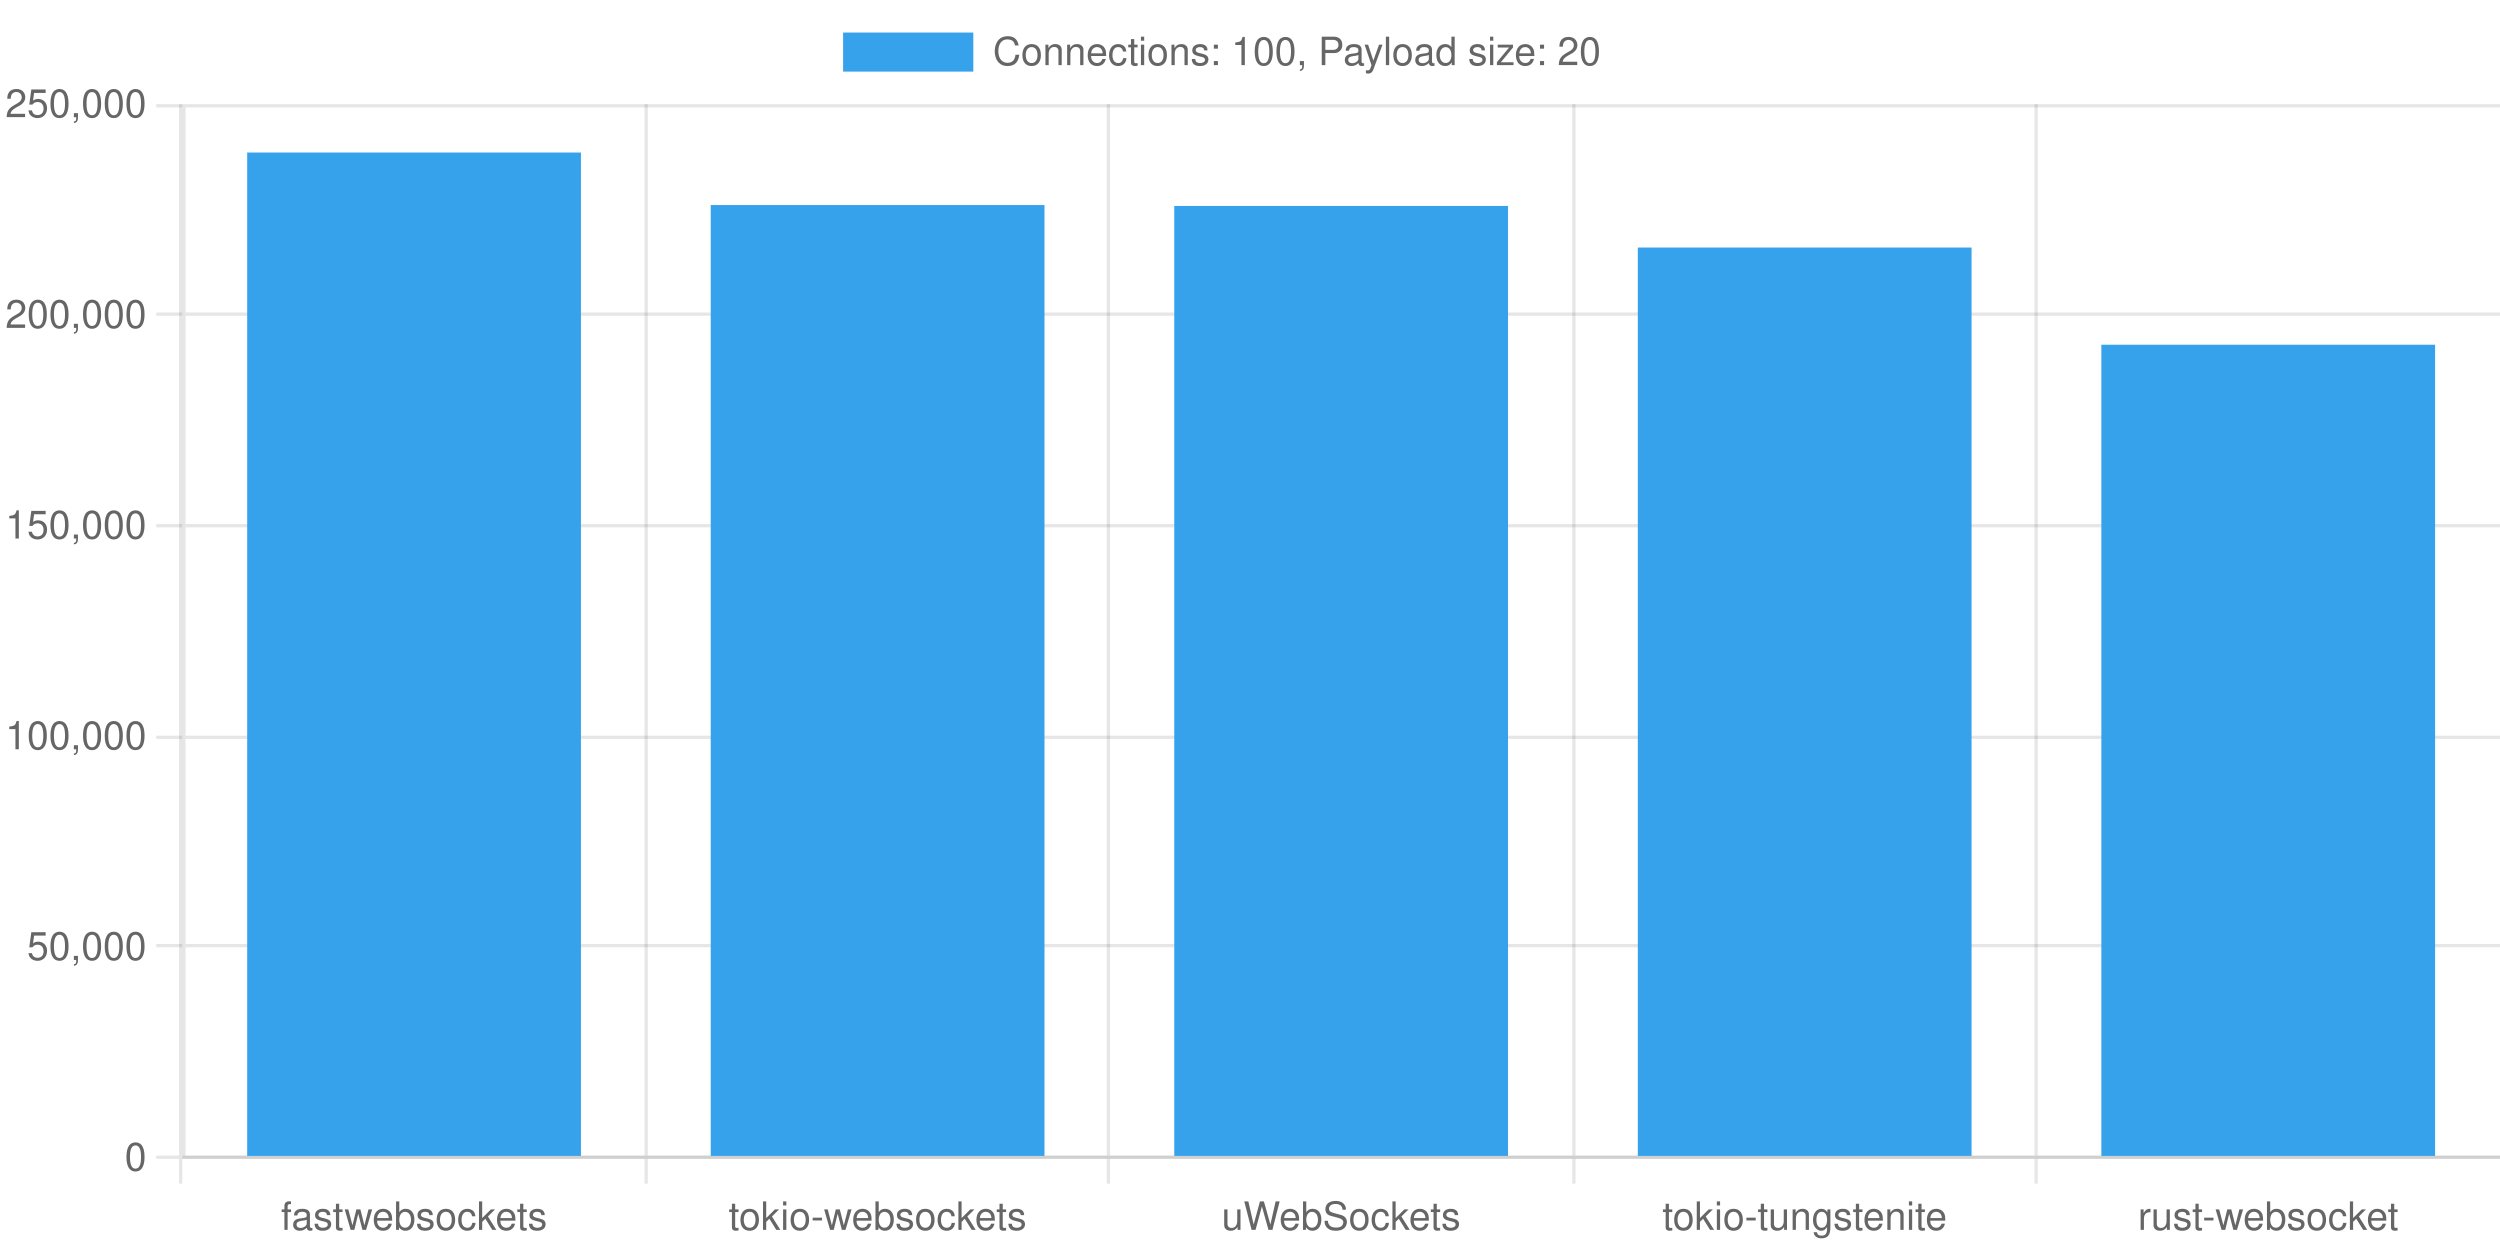
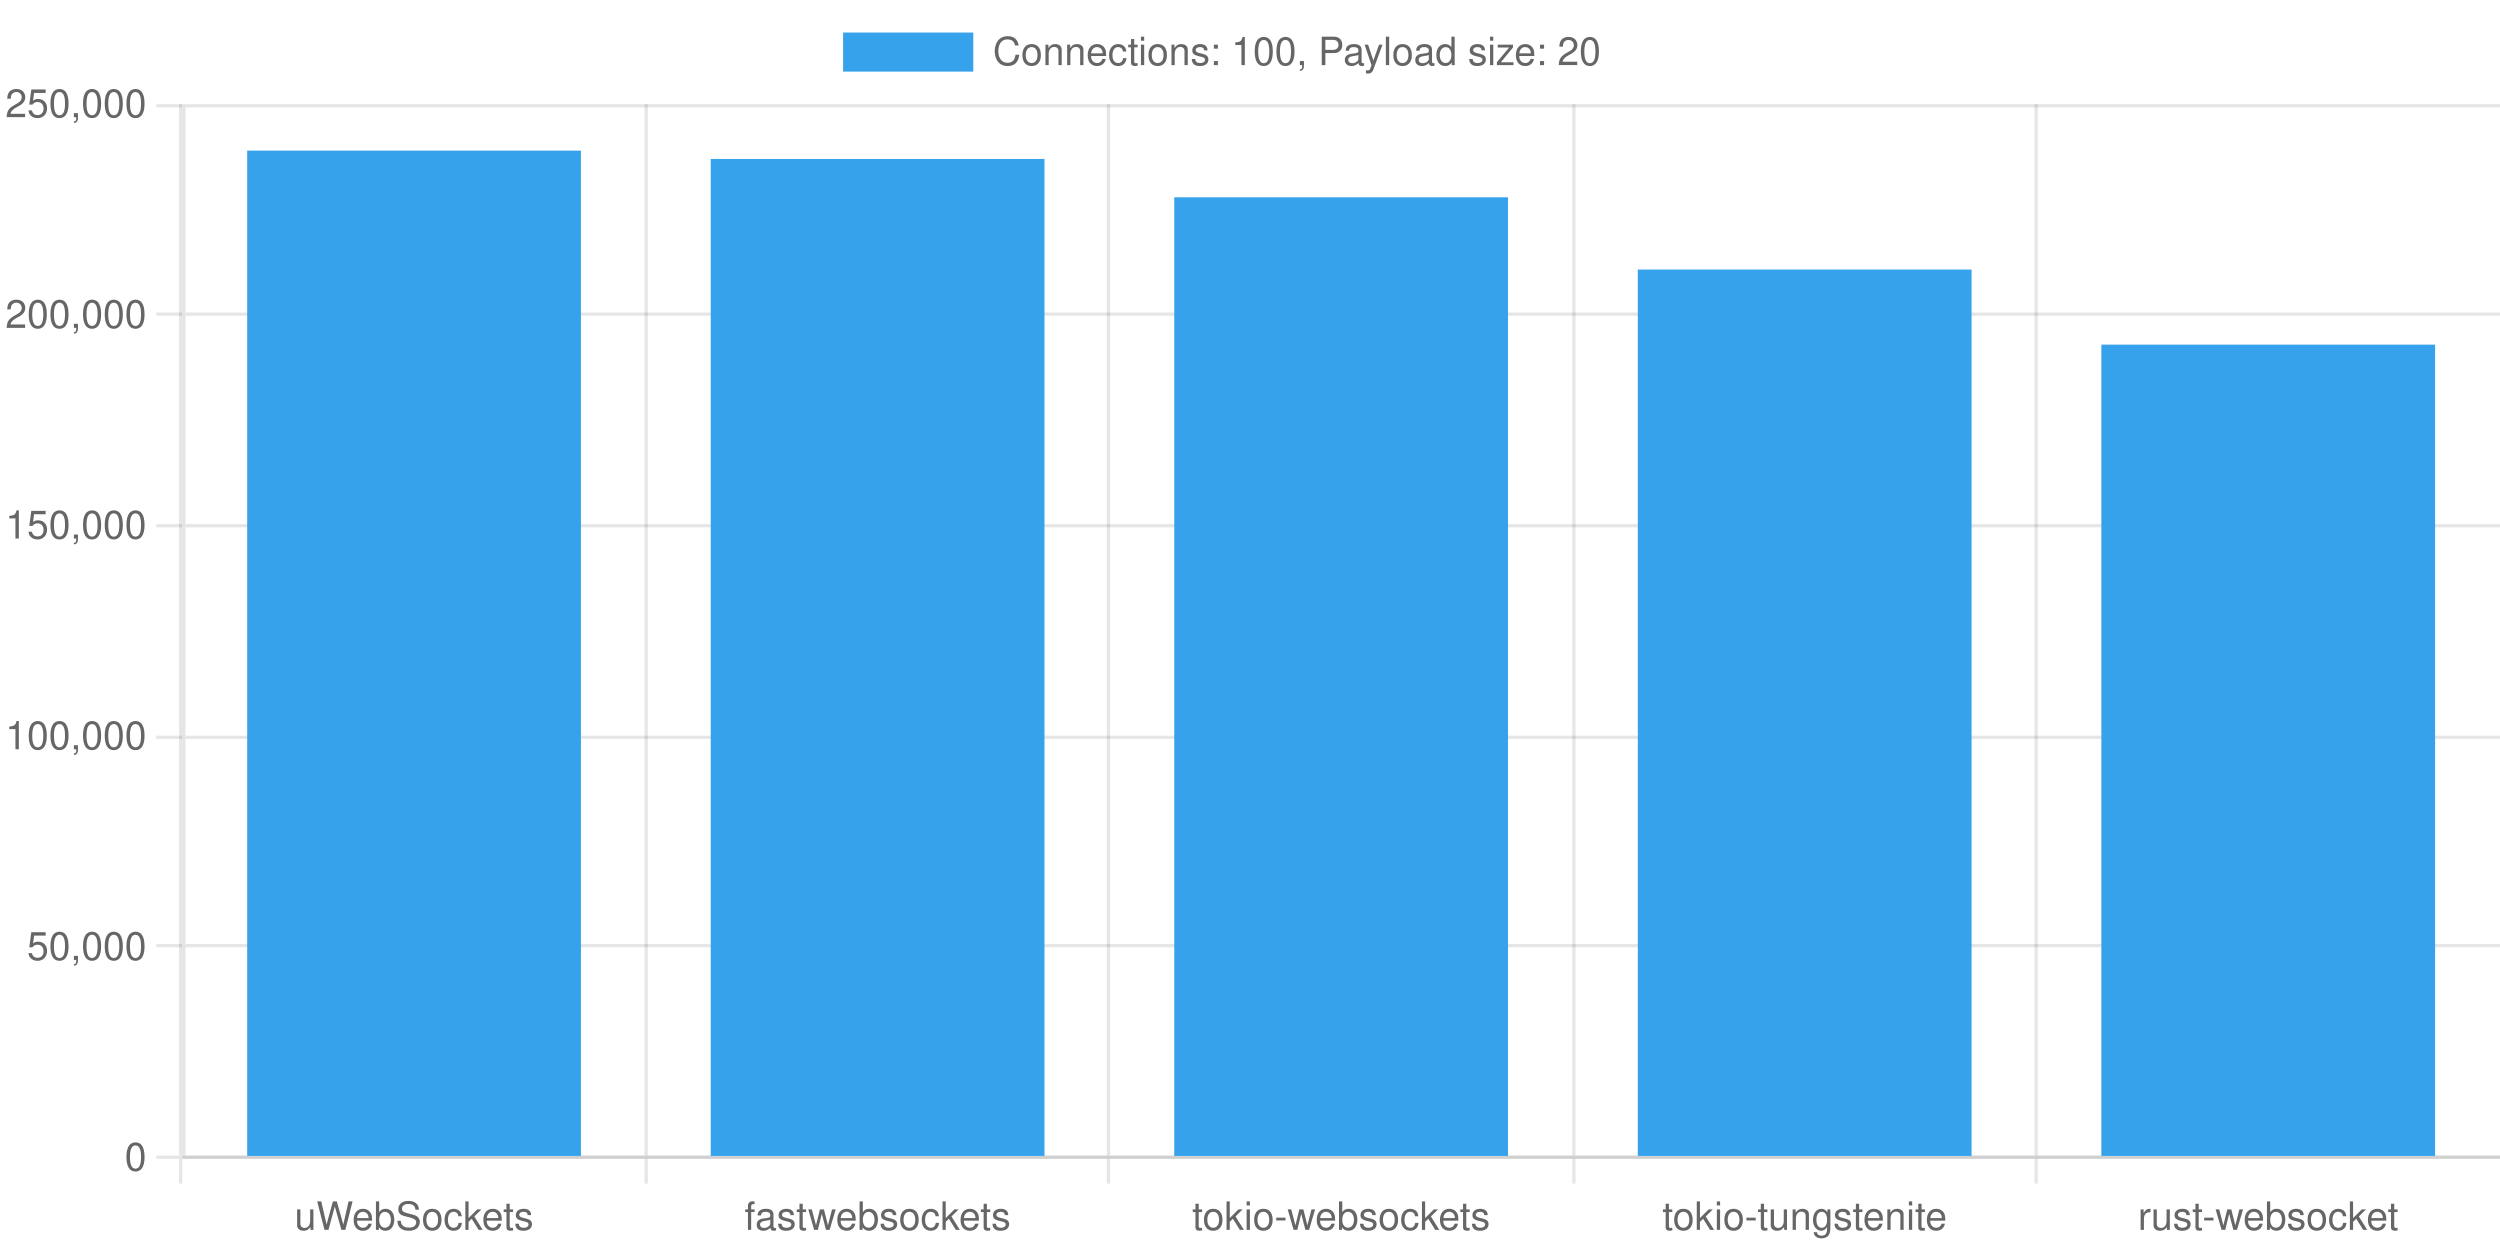
<svg xmlns="http://www.w3.org/2000/svg" version="1.1" width="768px" height="384px" viewBox="0 0 768 384">
  <defs>
    <clipPath id="clip-1" fill-rule="nonzero">
      <path d="M 0,0 L 0,32 768,32 768,0 Z" />
    </clipPath>
    <clipPath id="clip-2" fill-rule="nonzero">
      <path d="M 0,355.6 L 0,384 768,384 768,355.6 Z" />
    </clipPath>
    <clipPath id="clip-3" fill-rule="nonzero">
      <path d="M 0,0 L 0,384 56,384 56,0 Z" />
    </clipPath>
    <clipPath id="clip-4" fill-rule="nonzero">
      <path d="M 56,32 L 56,355.6 768,355.6 768,32 Z" />
    </clipPath>
  </defs>
  <g stroke="none" fill="transparent" fill-rule="nonzero" fill-opacity="1">
    <rect x="0" y="0" width="768" height="384" transform="matrix(1 0 0 1 0 0)" />
  </g>
  <g stroke="rgb(0,0,0)" stroke-width="1" stroke-linecap="butt" stroke-linejoin="miter" stroke-miterlimit="4" stroke-opacity="0.1" fill="none">
    <path d="M 55.5,32 L 55.5,355" />
  </g>
  <g stroke="rgb(0,0,0)" stroke-width="1" stroke-linecap="butt" stroke-linejoin="miter" stroke-miterlimit="4" stroke-opacity="0.1" fill="none">
    <path d="M 55.5,356 L 55.5,363.6" />
  </g>
  <g stroke="rgb(0,0,0)" stroke-width="1" stroke-linecap="butt" stroke-linejoin="miter" stroke-miterlimit="4" stroke-opacity="0.1" fill="none">
    <path d="M 198.5,32 L 198.5,355" />
  </g>
  <g stroke="rgb(0,0,0)" stroke-width="1" stroke-linecap="butt" stroke-linejoin="miter" stroke-miterlimit="4" stroke-opacity="0.1" fill="none">
    <path d="M 198.5,356 L 198.5,363.6" />
  </g>
  <g stroke="rgb(0,0,0)" stroke-width="1" stroke-linecap="butt" stroke-linejoin="miter" stroke-miterlimit="4" stroke-opacity="0.1" fill="none">
    <path d="M 340.5,32 L 340.5,355" />
  </g>
  <g stroke="rgb(0,0,0)" stroke-width="1" stroke-linecap="butt" stroke-linejoin="miter" stroke-miterlimit="4" stroke-opacity="0.1" fill="none">
    <path d="M 340.5,356 L 340.5,363.6" />
  </g>
  <g stroke="rgb(0,0,0)" stroke-width="1" stroke-linecap="butt" stroke-linejoin="miter" stroke-miterlimit="4" stroke-opacity="0.1" fill="none">
    <path d="M 483.5,32 L 483.5,355" />
  </g>
  <g stroke="rgb(0,0,0)" stroke-width="1" stroke-linecap="butt" stroke-linejoin="miter" stroke-miterlimit="4" stroke-opacity="0.1" fill="none">
    <path d="M 483.5,356 L 483.5,363.6" />
  </g>
  <g stroke="rgb(0,0,0)" stroke-width="1" stroke-linecap="butt" stroke-linejoin="miter" stroke-miterlimit="4" stroke-opacity="0.1" fill="none">
    <path d="M 625.5,32 L 625.5,355" />
  </g>
  <g stroke="rgb(0,0,0)" stroke-width="1" stroke-linecap="butt" stroke-linejoin="miter" stroke-miterlimit="4" stroke-opacity="0.1" fill="none">
    <path d="M 625.5,356 L 625.5,363.6" />
  </g>
  <g stroke="rgb(0,0,0)" stroke-width="1" stroke-linecap="butt" stroke-linejoin="miter" stroke-miterlimit="4" stroke-opacity="0.1" fill="none">
    <path d="M 768.5,32 L 768.5,355" />
  </g>
  <g stroke="rgb(0,0,0)" stroke-width="1" stroke-linecap="butt" stroke-linejoin="miter" stroke-miterlimit="4" stroke-opacity="0.1" fill="none">
    <path d="M 768.5,356 L 768.5,363.6" />
  </g>
  <g stroke="rgb(0,0,0)" stroke-width="1" stroke-linecap="butt" stroke-linejoin="miter" stroke-miterlimit="4" stroke-opacity="0.1" fill="none">
    <path d="M 57,355.5 L 768,355.5" />
  </g>
  <g stroke="rgb(0,0,0)" stroke-width="1" stroke-linecap="butt" stroke-linejoin="miter" stroke-miterlimit="4" stroke-opacity="0.1" fill="none">
    <path d="M 48,355.5 L 56,355.5" />
  </g>
  <g stroke="rgb(0,0,0)" stroke-width="1" stroke-linecap="butt" stroke-linejoin="miter" stroke-miterlimit="4" stroke-opacity="0.1" fill="none">
    <path d="M 57,290.5 L 768,290.5" />
  </g>
  <g stroke="rgb(0,0,0)" stroke-width="1" stroke-linecap="butt" stroke-linejoin="miter" stroke-miterlimit="4" stroke-opacity="0.1" fill="none">
    <path d="M 48,290.5 L 56,290.5" />
  </g>
  <g stroke="rgb(0,0,0)" stroke-width="1" stroke-linecap="butt" stroke-linejoin="miter" stroke-miterlimit="4" stroke-opacity="0.1" fill="none">
    <path d="M 57,226.5 L 768,226.5" />
  </g>
  <g stroke="rgb(0,0,0)" stroke-width="1" stroke-linecap="butt" stroke-linejoin="miter" stroke-miterlimit="4" stroke-opacity="0.1" fill="none">
    <path d="M 48,226.5 L 56,226.5" />
  </g>
  <g stroke="rgb(0,0,0)" stroke-width="1" stroke-linecap="butt" stroke-linejoin="miter" stroke-miterlimit="4" stroke-opacity="0.1" fill="none">
    <path d="M 57,161.5 L 768,161.5" />
  </g>
  <g stroke="rgb(0,0,0)" stroke-width="1" stroke-linecap="butt" stroke-linejoin="miter" stroke-miterlimit="4" stroke-opacity="0.1" fill="none">
    <path d="M 48,161.5 L 56,161.5" />
  </g>
  <g stroke="rgb(0,0,0)" stroke-width="1" stroke-linecap="butt" stroke-linejoin="miter" stroke-miterlimit="4" stroke-opacity="0.1" fill="none">
    <path d="M 57,96.5 L 768,96.5" />
  </g>
  <g stroke="rgb(0,0,0)" stroke-width="1" stroke-linecap="butt" stroke-linejoin="miter" stroke-miterlimit="4" stroke-opacity="0.1" fill="none">
    <path d="M 48,96.5 L 56,96.5" />
  </g>
  <g stroke="rgb(0,0,0)" stroke-width="1" stroke-linecap="butt" stroke-linejoin="miter" stroke-miterlimit="4" stroke-opacity="0.1" fill="none">
    <path d="M 57,32.5 L 768,32.5" />
  </g>
  <g stroke="rgb(0,0,0)" stroke-width="1" stroke-linecap="butt" stroke-linejoin="miter" stroke-miterlimit="4" stroke-opacity="0.1" fill="none">
    <path d="M 48,32.5 L 56,32.5" />
  </g>
  <g stroke="none" fill="rgb(54,162,235)" fill-rule="nonzero" fill-opacity="1" clip-path="url(#clip-1)">
    <path d="M 259,10 L 259,22 299,22 299,10 Z" />
  </g>
  <g stroke="none" fill="#666" fill-rule="nonzero" fill-opacity="1" clip-path="url(#clip-1)">
    <text style="font:normal 12px 'Helvetica Neue', 'Helvetica', 'Arial', sans-serif;" text-anchor="start" dominant-baseline="middle" transform="matrix(1 0 0 1 0 0)">
      <tspan x="305" y="16">Connections: 100, Payload size: 20</tspan>
    </text>
  </g>
  <g stroke="rgb(0,0,0)" stroke-width="1" stroke-linecap="butt" stroke-linejoin="miter" stroke-miterlimit="4" stroke-opacity="0.1" fill="none">
    <path d="M 56,355.5 L 769,355.5" />
  </g>
  <g stroke="none" fill="#666" fill-rule="nonzero" fill-opacity="1" clip-path="url(#clip-2)">
    <text style="font:normal 12px 'Helvetica Neue', 'Helvetica', 'Arial', sans-serif;" text-anchor="middle" dominant-baseline="middle" transform="matrix(1 0 0 1 127.2 366.6)">
+       <tspan x="0" y="7.2">uWebSockets</tspan>
+     </text>
+   </g>
+   <g stroke="none" fill="#666" fill-rule="nonzero" fill-opacity="1" clip-path="url(#clip-2)">
+     <text style="font:normal 12px 'Helvetica Neue', 'Helvetica', 'Arial', sans-serif;" text-anchor="middle" dominant-baseline="middle" transform="matrix(1 0 0 1 269.6 366.6)">
      <tspan x="0" y="7.2">fastwebsockets</tspan>
    </text>
  </g>
  <g stroke="none" fill="#666" fill-rule="nonzero" fill-opacity="1" clip-path="url(#clip-2)">
-     <text style="font:normal 12px 'Helvetica Neue', 'Helvetica', 'Arial', sans-serif;" text-anchor="middle" dominant-baseline="middle" transform="matrix(1 0 0 1 269.6 366.6)">
+     <text style="font:normal 12px 'Helvetica Neue', 'Helvetica', 'Arial', sans-serif;" text-anchor="middle" dominant-baseline="middle" transform="matrix(1 0 0 1 412 366.6)">
      <tspan x="0" y="7.2">tokio-websockets</tspan>
-     </text>
-   </g>
-   <g stroke="none" fill="#666" fill-rule="nonzero" fill-opacity="1" clip-path="url(#clip-2)">
-     <text style="font:normal 12px 'Helvetica Neue', 'Helvetica', 'Arial', sans-serif;" text-anchor="middle" dominant-baseline="middle" transform="matrix(1 0 0 1 412 366.6)">
-       <tspan x="0" y="7.2">uWebSockets</tspan>
    </text>
  </g>
  <g stroke="none" fill="#666" fill-rule="nonzero" fill-opacity="1" clip-path="url(#clip-2)">
    <text style="font:normal 12px 'Helvetica Neue', 'Helvetica', 'Arial', sans-serif;" text-anchor="middle" dominant-baseline="middle" transform="matrix(1 0 0 1 554.4 366.6)">
      <tspan x="0" y="7.2">tokio-tungstenite</tspan>
    </text>
  </g>
  <g stroke="none" fill="#666" fill-rule="nonzero" fill-opacity="1" clip-path="url(#clip-2)">
    <text style="font:normal 12px 'Helvetica Neue', 'Helvetica', 'Arial', sans-serif;" text-anchor="middle" dominant-baseline="middle" transform="matrix(1 0 0 1 696.8 366.6)">
      <tspan x="0" y="7.2">rust-websocket</tspan>
    </text>
  </g>
  <g stroke="rgb(0,0,0)" stroke-width="1" stroke-linecap="butt" stroke-linejoin="miter" stroke-miterlimit="4" stroke-opacity="0.1" fill="none">
    <path d="M 56.5,32 L 56.5,356" />
  </g>
  <g stroke="none" fill="#666" fill-rule="nonzero" fill-opacity="1" clip-path="url(#clip-3)">
    <text style="font:normal 12px 'Helvetica Neue', 'Helvetica', 'Arial', sans-serif;" text-anchor="end" dominant-baseline="middle" transform="matrix(1 0 0 1 45 355.6)">
      <tspan x="0" y="0">0</tspan>
    </text>
  </g>
  <g stroke="none" fill="#666" fill-rule="nonzero" fill-opacity="1" clip-path="url(#clip-3)">
    <text style="font:normal 12px 'Helvetica Neue', 'Helvetica', 'Arial', sans-serif;" text-anchor="end" dominant-baseline="middle" transform="matrix(1 0 0 1 45 290.88)">
      <tspan x="0" y="0">50,000</tspan>
    </text>
  </g>
  <g stroke="none" fill="#666" fill-rule="nonzero" fill-opacity="1" clip-path="url(#clip-3)">
    <text style="font:normal 12px 'Helvetica Neue', 'Helvetica', 'Arial', sans-serif;" text-anchor="end" dominant-baseline="middle" transform="matrix(1 0 0 1 45 226.16)">
      <tspan x="0" y="0">100,000</tspan>
    </text>
  </g>
  <g stroke="none" fill="#666" fill-rule="nonzero" fill-opacity="1" clip-path="url(#clip-3)">
    <text style="font:normal 12px 'Helvetica Neue', 'Helvetica', 'Arial', sans-serif;" text-anchor="end" dominant-baseline="middle" transform="matrix(1 0 0 1 45 161.44)">
      <tspan x="0" y="0">150,000</tspan>
    </text>
  </g>
  <g stroke="none" fill="#666" fill-rule="nonzero" fill-opacity="1" clip-path="url(#clip-3)">
    <text style="font:normal 12px 'Helvetica Neue', 'Helvetica', 'Arial', sans-serif;" text-anchor="end" dominant-baseline="middle" transform="matrix(1 0 0 1 45 96.72)">
      <tspan x="0" y="0">200,000</tspan>
    </text>
  </g>
  <g stroke="none" fill="#666" fill-rule="nonzero" fill-opacity="1" clip-path="url(#clip-3)">
    <text style="font:normal 12px 'Helvetica Neue', 'Helvetica', 'Arial', sans-serif;" text-anchor="end" dominant-baseline="middle" transform="matrix(1 0 0 1 45 32)">
      <tspan x="0" y="0">250,000</tspan>
    </text>
  </g>
  <g stroke="none" fill="rgb(54,162,235)" fill-rule="nonzero" fill-opacity="1" clip-path="url(#clip-4)">
-     <path d="M 75.936,46.857 L 75.936,355.1 178.464,355.1 178.464,46.857 Z" />
+     <path d="M 75.936,46.272 L 75.936,355.1 178.464,355.1 178.464,46.272 Z" />
  </g>
  <g stroke="none" fill="rgb(54,162,235)" fill-rule="nonzero" fill-opacity="1" clip-path="url(#clip-4)">
-     <path d="M 218.336,62.994 L 218.336,355.1 320.864,355.1 320.864,62.994 Z" />
+     <path d="M 218.336,48.837 L 218.336,355.1 320.864,355.1 320.864,48.837 Z" />
  </g>
  <g stroke="none" fill="rgb(54,162,235)" fill-rule="nonzero" fill-opacity="1" clip-path="url(#clip-4)">
-     <path d="M 360.736,63.267 L 360.736,355.1 463.264,355.1 463.264,63.267 Z" />
+     <path d="M 360.736,60.612 L 360.736,355.1 463.264,355.1 463.264,60.612 Z" />
  </g>
  <g stroke="none" fill="rgb(54,162,235)" fill-rule="nonzero" fill-opacity="1" clip-path="url(#clip-4)">
-     <path d="M 503.136,76.043 L 503.136,355.1 605.664,355.1 605.664,76.043 Z" />
+     <path d="M 503.136,82.803 L 503.136,355.1 605.664,355.1 605.664,82.803 Z" />
  </g>
  <g stroke="none" fill="rgb(54,162,235)" fill-rule="nonzero" fill-opacity="1" clip-path="url(#clip-4)">
-     <path d="M 645.536,105.902 L 645.536,355.1 748.064,355.1 748.064,105.902 Z" />
+     <path d="M 645.536,105.871 L 645.536,355.1 748.064,355.1 748.064,105.871 Z" />
  </g>
</svg>
